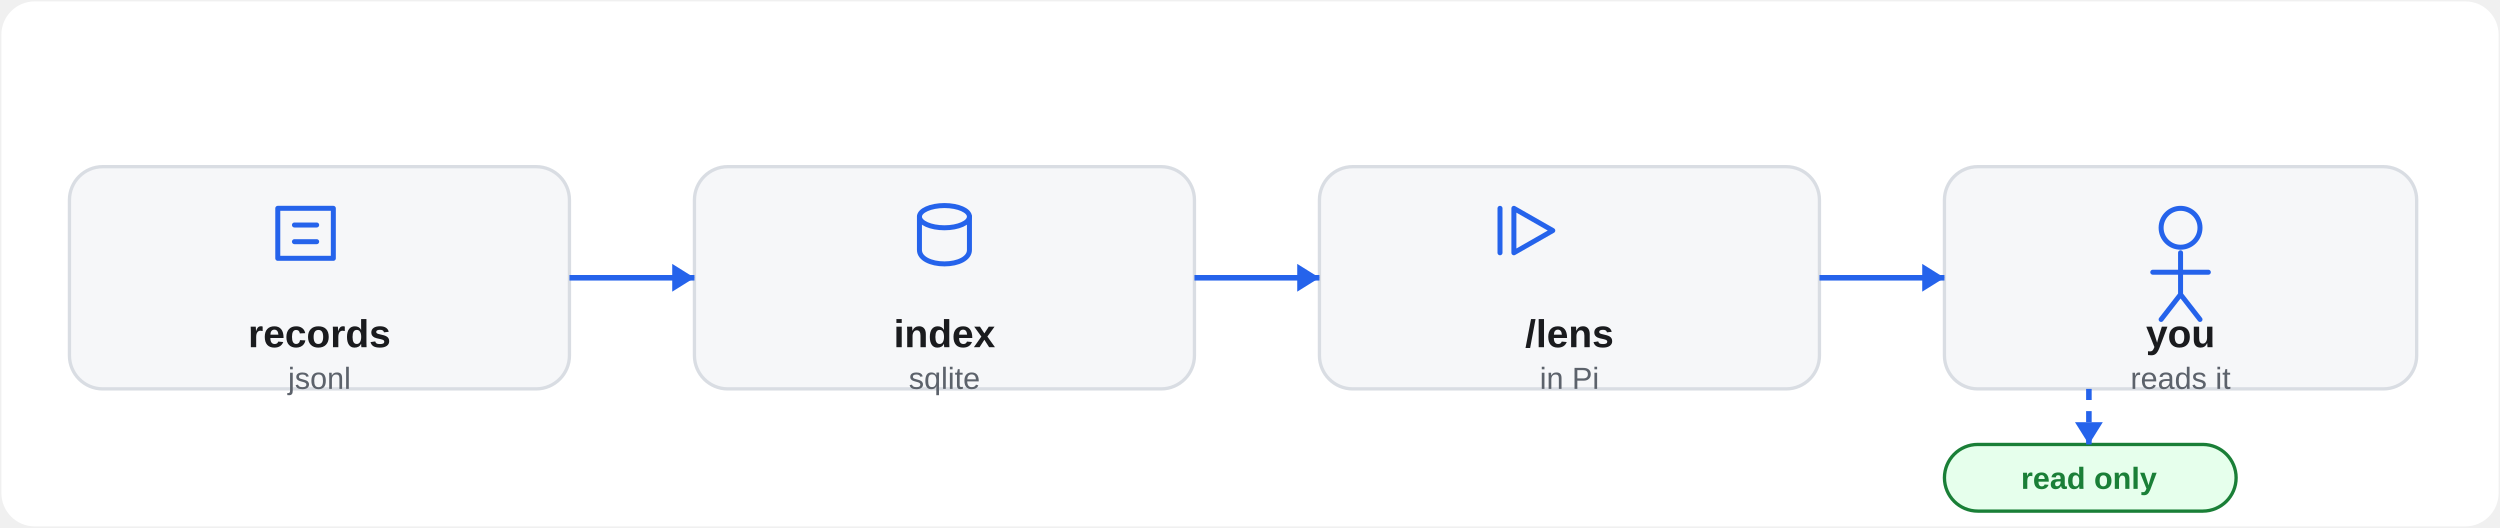
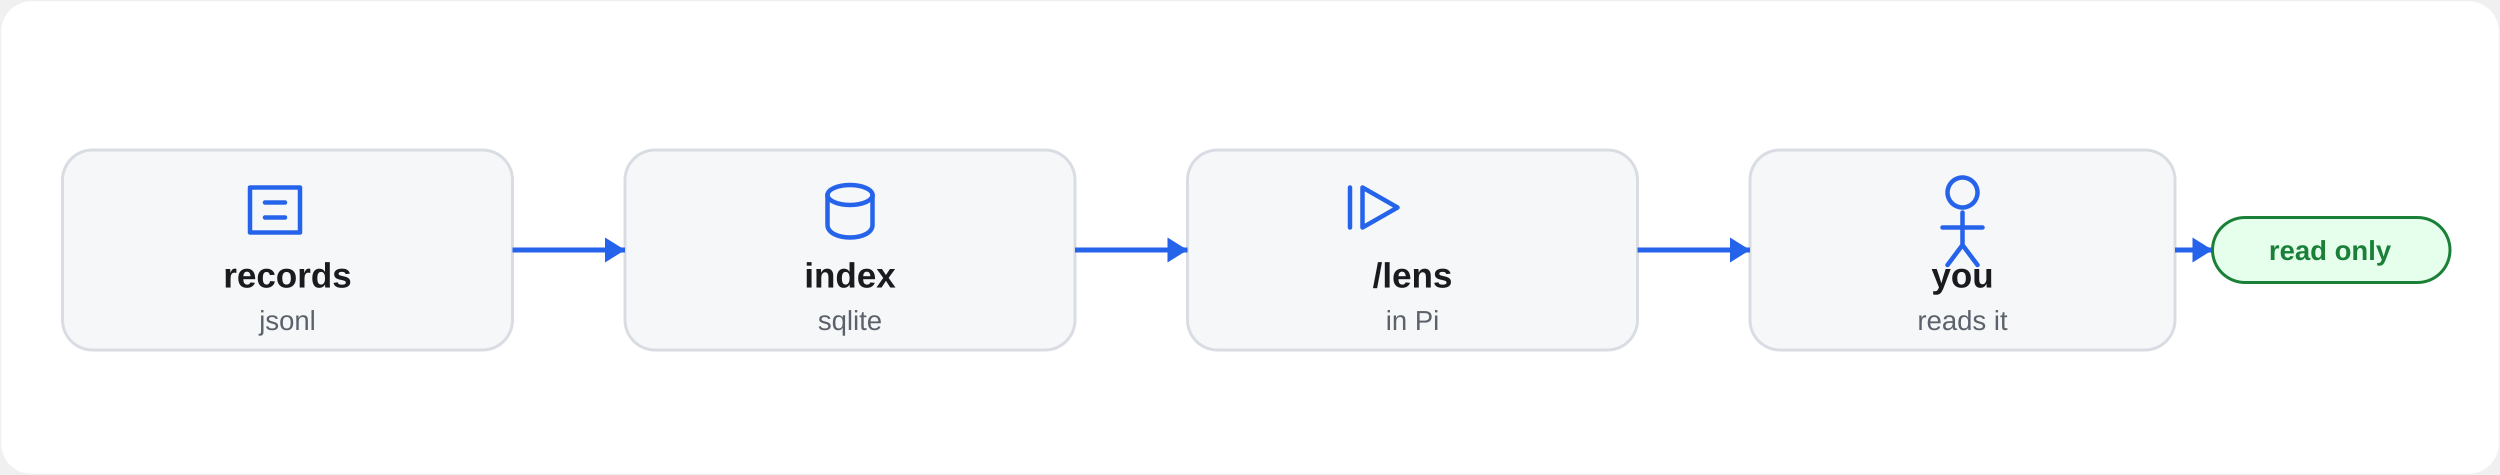
- <svg xmlns="http://www.w3.org/2000/svg" width="900" height="190" viewBox="0 0 900 190" role="img" aria-label="jig-core appends records; jig-lens imports them into its own index; the /lens summary in Pi reads that index read-only and shows it to you. /lens web is another read-only view." font-family="IBM Plex Sans, Segoe UI, Arial, sans-serif">
+ <svg xmlns="http://www.w3.org/2000/svg" width="1000" height="190" viewBox="0 0 1000 190" role="img" aria-label="jig-core appends records; jig-lens imports them into its own index; the /lens summary in Pi reads that index read-only and shows it to you. /lens web is another read-only view." font-family="IBM Plex Sans, Segoe UI, Arial, sans-serif">
  <style>
    .bg{fill:#fff}.node{fill:#f6f7f9;stroke:#d9dde3;stroke-width:1.2}.label{fill:#1a1b1e;font-size:14px;font-weight:700}
    .sub{fill:#5c626b;font-size:11px}.accent{fill:none;stroke:#2563eb;stroke-width:1.8;stroke-linecap:round;stroke-linejoin:round}
    .path{fill:none;stroke:#2563eb;stroke-width:2}.arrowhead{fill:#2563eb}.chip{fill:#e6ffec;stroke:#1a7f37;stroke-width:1.2}.chip-text{fill:#1a7f37;font-size:11px;font-weight:700}
    @media (prefers-color-scheme: dark){
      .bg{fill:#111113}.node{fill:#18181b;stroke:#2c2c31}.label{fill:#e7e7ea}.sub{fill:#9a9aa2}
      .accent{stroke:#7aa2f7}.path{stroke:#7aa2f7}.arrowhead{fill:#7aa2f7}.chip{fill:#14251a;stroke:#6ccb8a}.chip-text{fill:#6ccb8a}
    }
  </style>
-   <rect class="bg" x="0.5" y="0.5" width="899" height="189" rx="12" />
+   <rect class="bg" x="0.5" y="0.5" width="999" height="189" rx="12" />
  <rect class="node" x="25" y="60" width="180" height="80" rx="12" />
  <path class="accent" d="M100 75 h20 v18 h-20 z M106 81 h8 M106 87 h8 M106 93 h5" />
-   <text class="label" x="115" y="125" text-anchor="middle">records</text>
-   <text class="sub" x="115" y="140" text-anchor="middle">jsonl</text>
+   <text class="label" x="115" y="115" text-anchor="middle">records</text>
+   <text class="sub" x="115" y="132" text-anchor="middle">jsonl</text>
  <rect class="node" x="250" y="60" width="180" height="80" rx="12" />
  <ellipse class="accent" cx="340" cy="78" rx="9" ry="4" />
  <path class="accent" d="M331 78 v12 c0 3 4 5 9 5 s9 -2 9 -5 v-12" />
-   <text class="label" x="340" y="125" text-anchor="middle">index</text>
-   <text class="sub" x="340" y="140" text-anchor="middle">sqlite</text>
+   <text class="label" x="340" y="115" text-anchor="middle">index</text>
+   <text class="sub" x="340" y="132" text-anchor="middle">sqlite</text>
  <rect class="node" x="475" y="60" width="180" height="80" rx="12" />
  <path class="accent" d="M545 75 l14 8 -14 8 z M540 75 v16" />
-   <text class="label" x="565" y="125" text-anchor="middle">/lens</text>
-   <text class="sub" x="565" y="140" text-anchor="middle">in Pi</text>
+   <text class="label" x="565" y="115" text-anchor="middle">/lens</text>
+   <text class="sub" x="565" y="132" text-anchor="middle">in Pi</text>
  <rect class="node" x="700" y="60" width="170" height="80" rx="12" />
-   <circle class="accent" cx="785" cy="82" r="7" />
-   <path class="accent" d="M785 91 v15 M775 98 h20 M785 106 l-7 9 M785 106 l7 9" />
-   <text class="label" x="785" y="125" text-anchor="middle">you</text>
-   <text class="sub" x="785" y="140" text-anchor="middle">reads it</text>
+   <circle class="accent" cx="785" cy="77" r="6" />
+   <path class="accent" d="M785 85 v13 M777 91 h16 M785 98 l-6 8 M785 98 l6 8" />
+   <text class="label" x="785" y="115" text-anchor="middle">you</text>
+   <text class="sub" x="785" y="132" text-anchor="middle">reads it</text>
  <path class="path" d="M205 100 H250" />
  <path id="lensb1-arrow-1" class="arrowhead" d="M242 95 L250 100 L242 105 z" />
  <path class="path" d="M430 100 H475" />
  <path id="lensb1-arrow-2" class="arrowhead" d="M467 95 L475 100 L467 105 z" />
  <path class="path" d="M655 100 H700" />
  <path id="lensb1-arrow-3" class="arrowhead" d="M692 95 L700 100 L692 105 z" />
-   <rect class="chip" x="700" y="160" width="105" height="24" rx="12" />
-   <text class="chip-text" x="752" y="176" text-anchor="middle">read only</text>
-   <path class="path" d="M752 140 V160" stroke-dasharray="4 4" />
-   <path id="lensb1-arrow-4" class="arrowhead" d="M747 152 L752 160 L757 152 z" />
+   <path class="path" d="M870 100 H885" />
+   <path id="lensb1-arrow-4" class="arrowhead" d="M877 95 L885 100 L877 105 z" />
+   <rect class="chip" x="885" y="87" width="95" height="26" rx="13" />
+   <text class="chip-text" x="932" y="104" text-anchor="middle">read only</text>
</svg>
